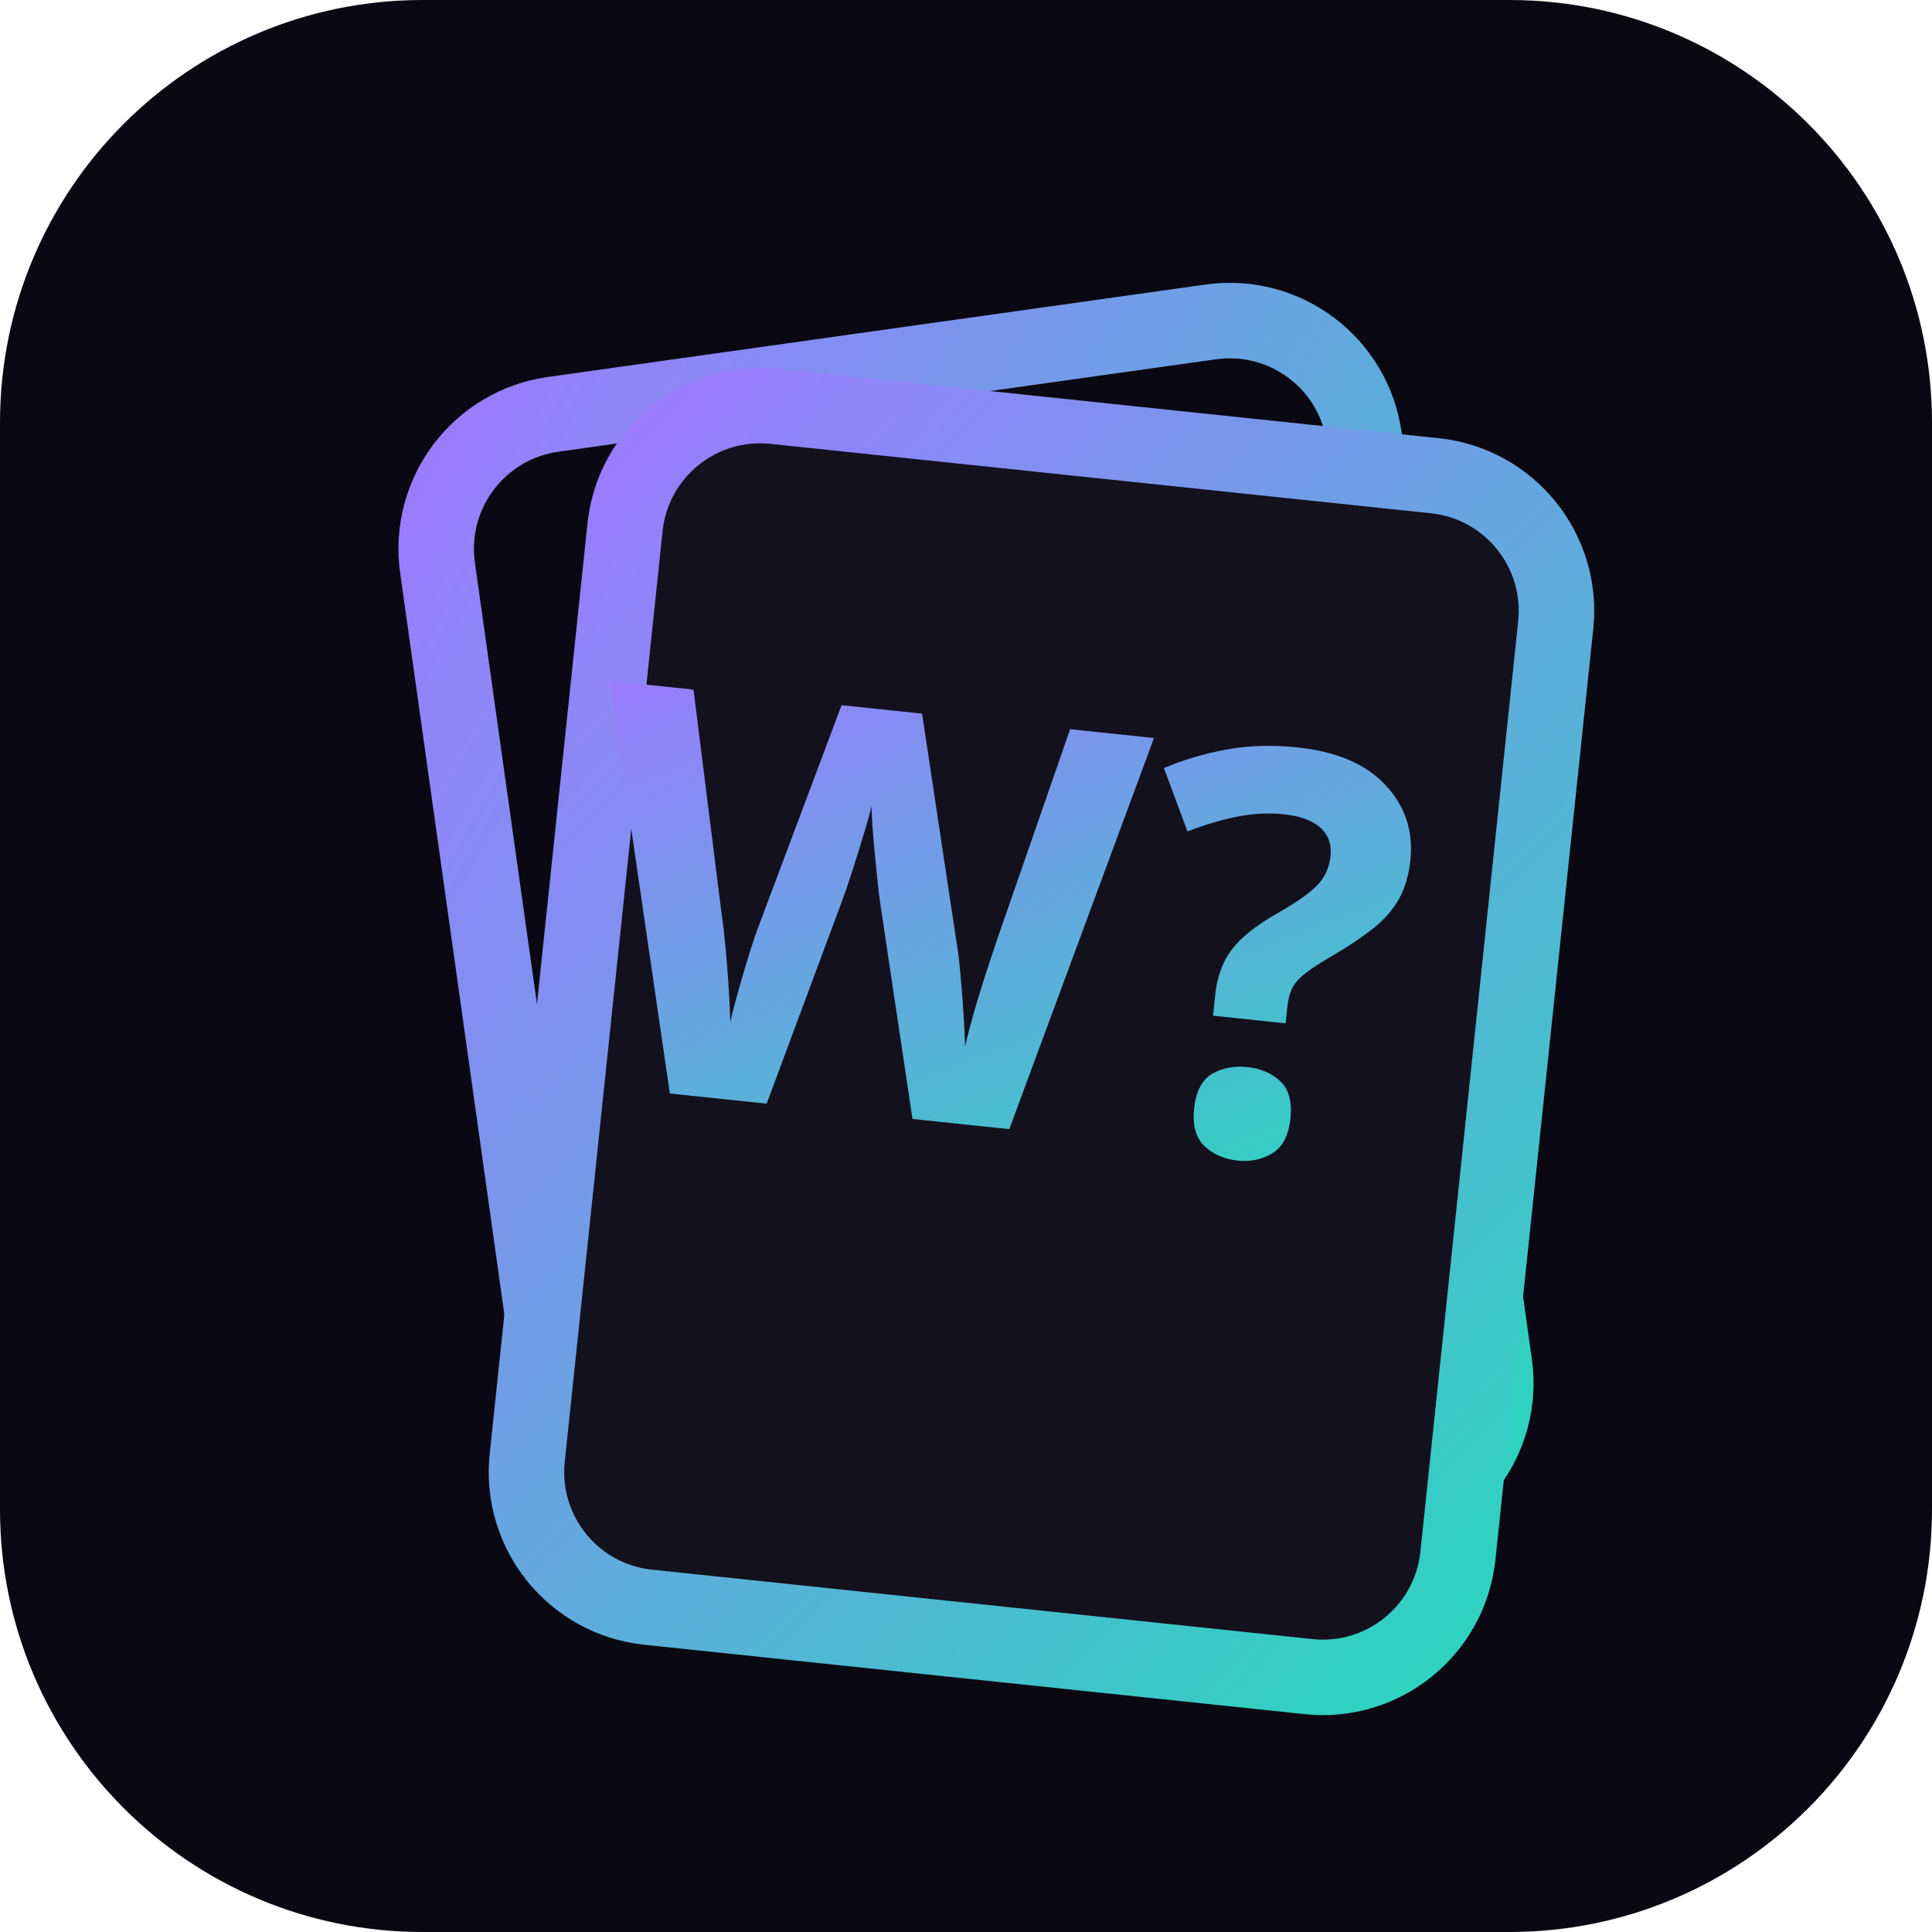
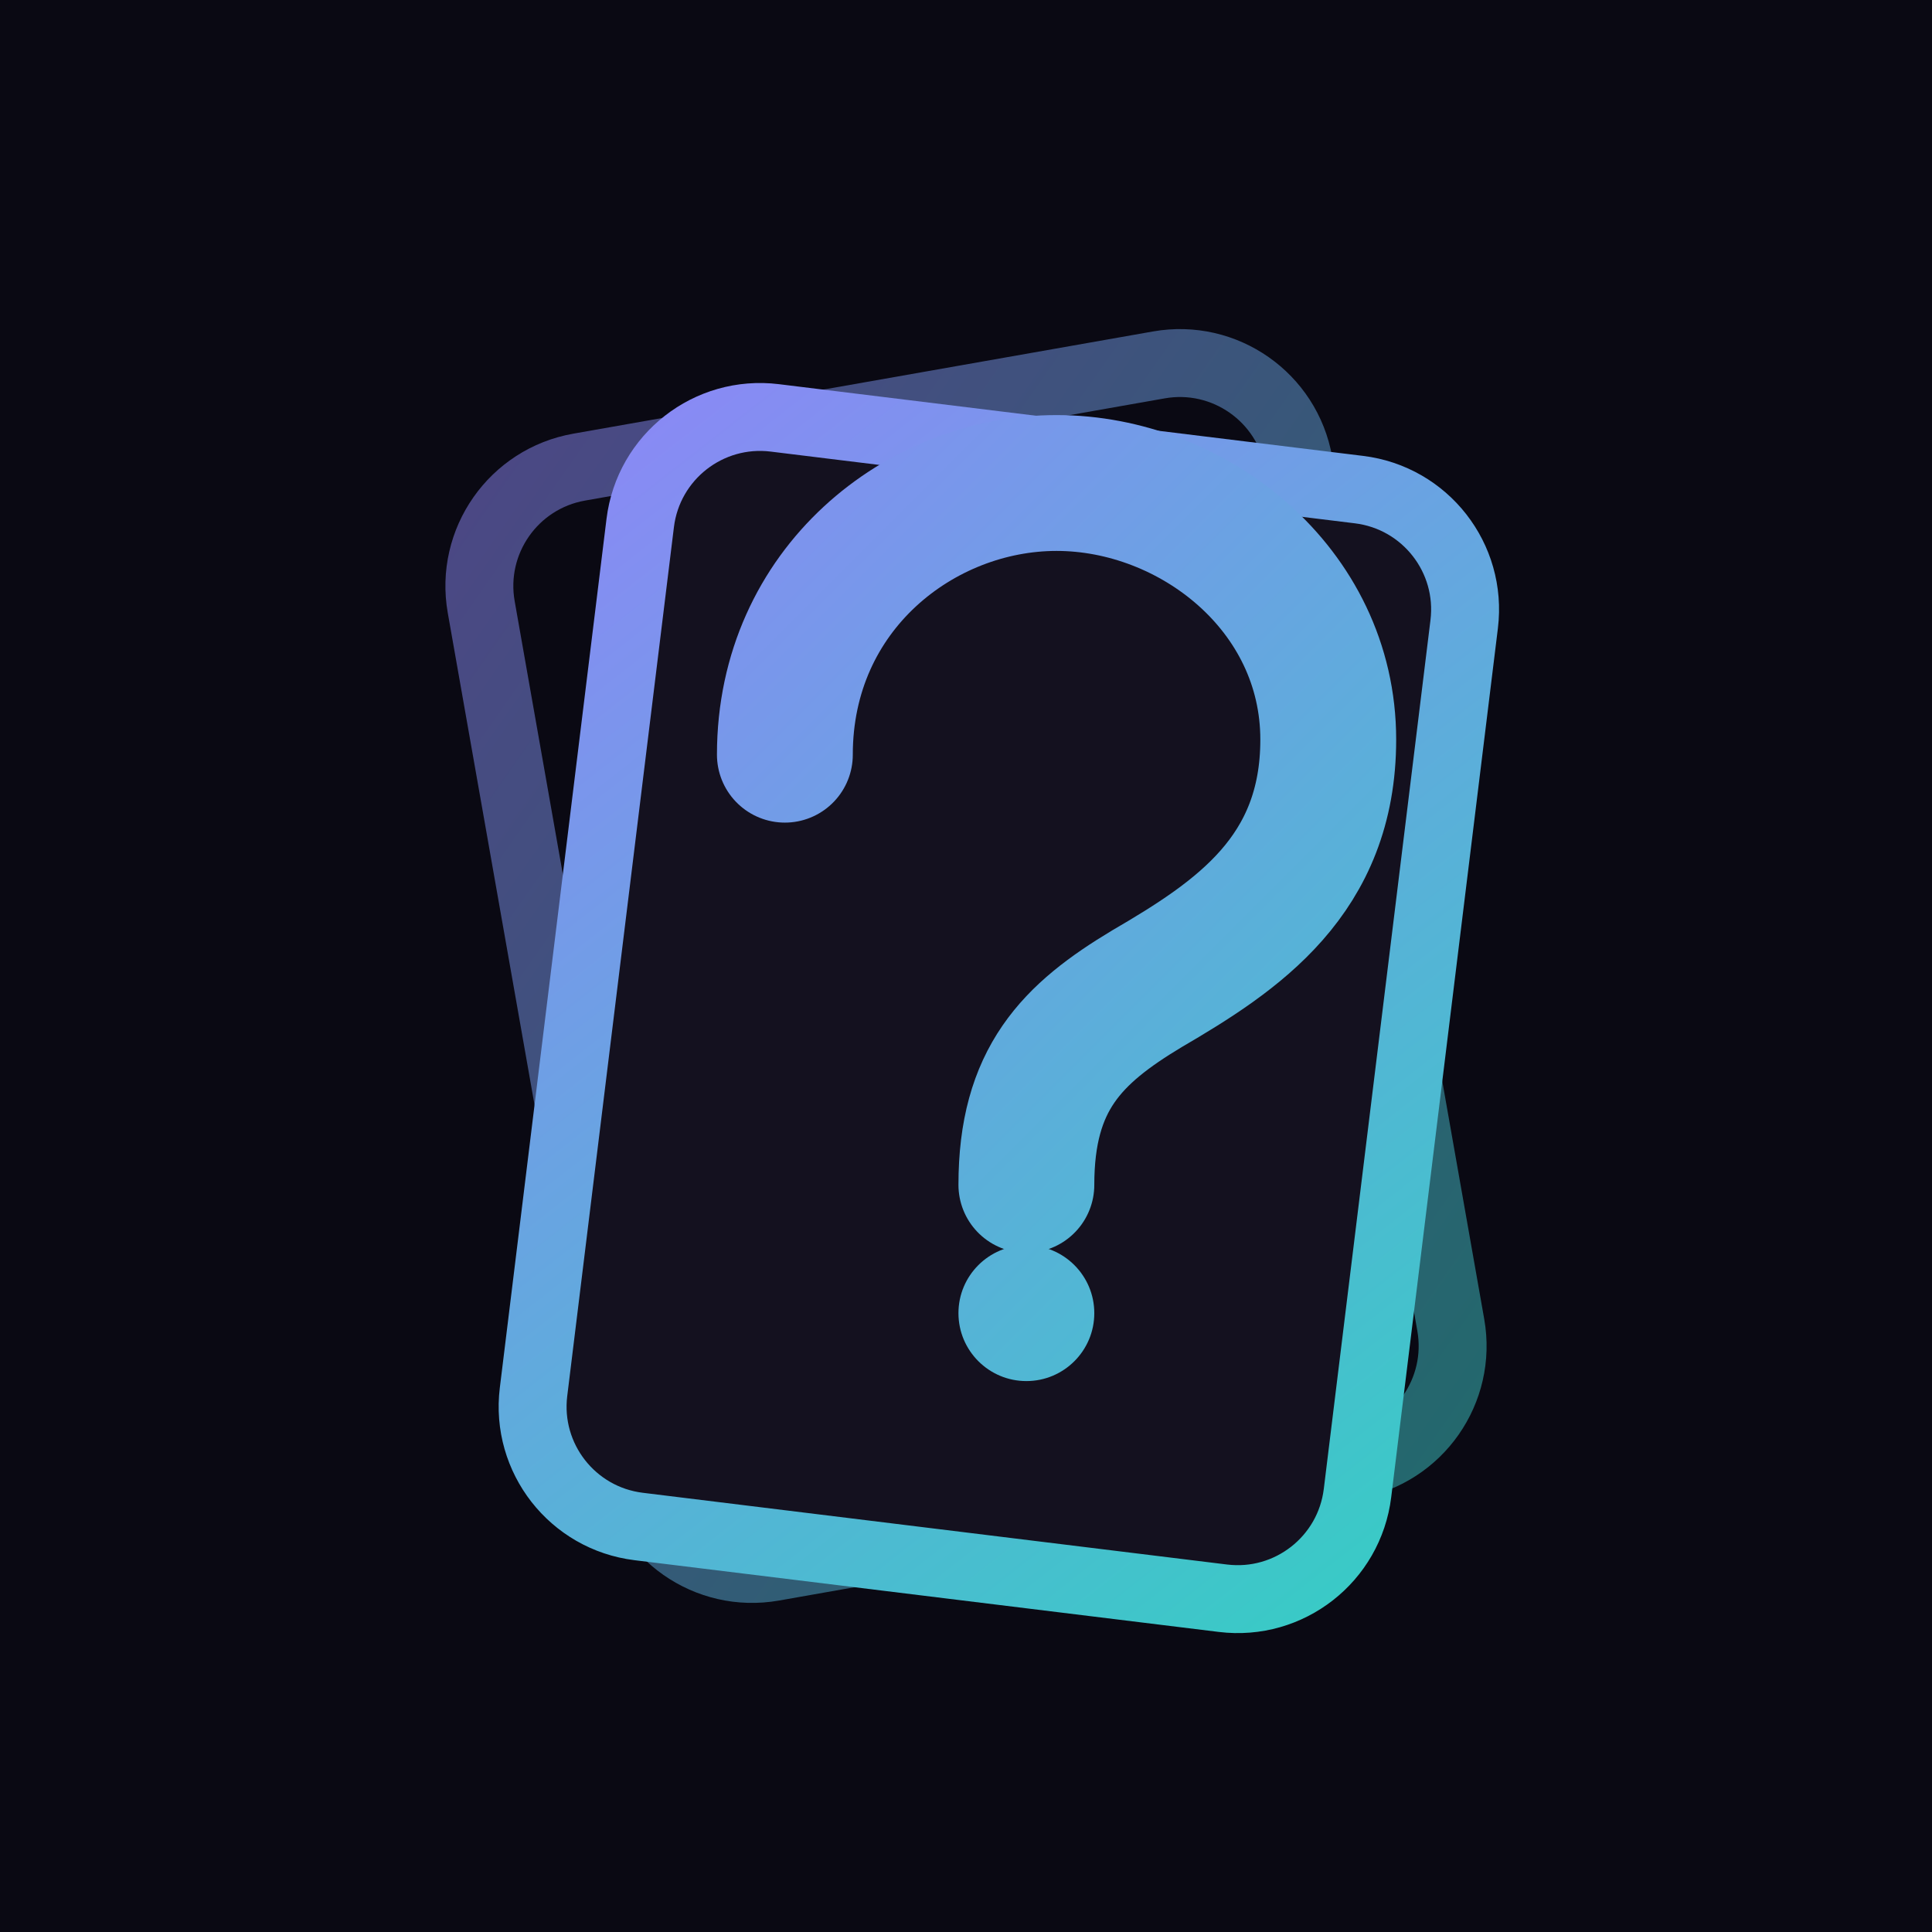
<svg xmlns="http://www.w3.org/2000/svg" viewBox="0 0 512 512">
  <defs>
-     <linearGradient id="g" x1="0" y1="0" x2="1" y2="1">
+     <linearGradient id="g" x1="80" y1="80" x2="432" y2="432" gradientUnits="userSpaceOnUse">
      <stop offset="0" stop-color="#9b7bff" />
      <stop offset="1" stop-color="#2dd4bf" />
    </linearGradient>
  </defs>
-   <rect width="512" height="512" rx="112" fill="#0a0913" />
-   <rect x="132" y="96" width="248" height="320" rx="36" fill="none" stroke="url(#g)" stroke-width="20" transform="rotate(-8 256 256)" />
-   <rect x="152" y="116" width="248" height="320" rx="36" fill="#14111f" stroke="url(#g)" stroke-width="20" transform="rotate(6 276 276)" />
-   <text x="262" y="300" font-family="system-ui, sans-serif" font-size="150" font-weight="700" fill="url(#g)" text-anchor="middle" transform="rotate(6 276 276)">W?</text>
+   <rect width="512" height="512" fill="#0a0913" />
+   <g transform="rotate(-10 256 256)">
+     <rect x="146" y="108" width="220" height="296" rx="32" fill="none" stroke="url(#g)" stroke-width="18" opacity="0.5" />
+   </g>
+   <g transform="rotate(7 256 256)">
+     <rect x="156" y="118" width="220" height="296" rx="32" fill="#14111f" stroke="url(#g)" stroke-width="18" />
+   </g>
+   <path fill="none" stroke="url(#g)" stroke-width="36" stroke-linecap="round" d="M208 200c0-44 36-72 72-72s72 28 72 68c0 36-24 52-48 66-20 12-32 24-32 52" />
+   <circle cx="272" cy="348" r="18" fill="url(#g)" />
</svg>
